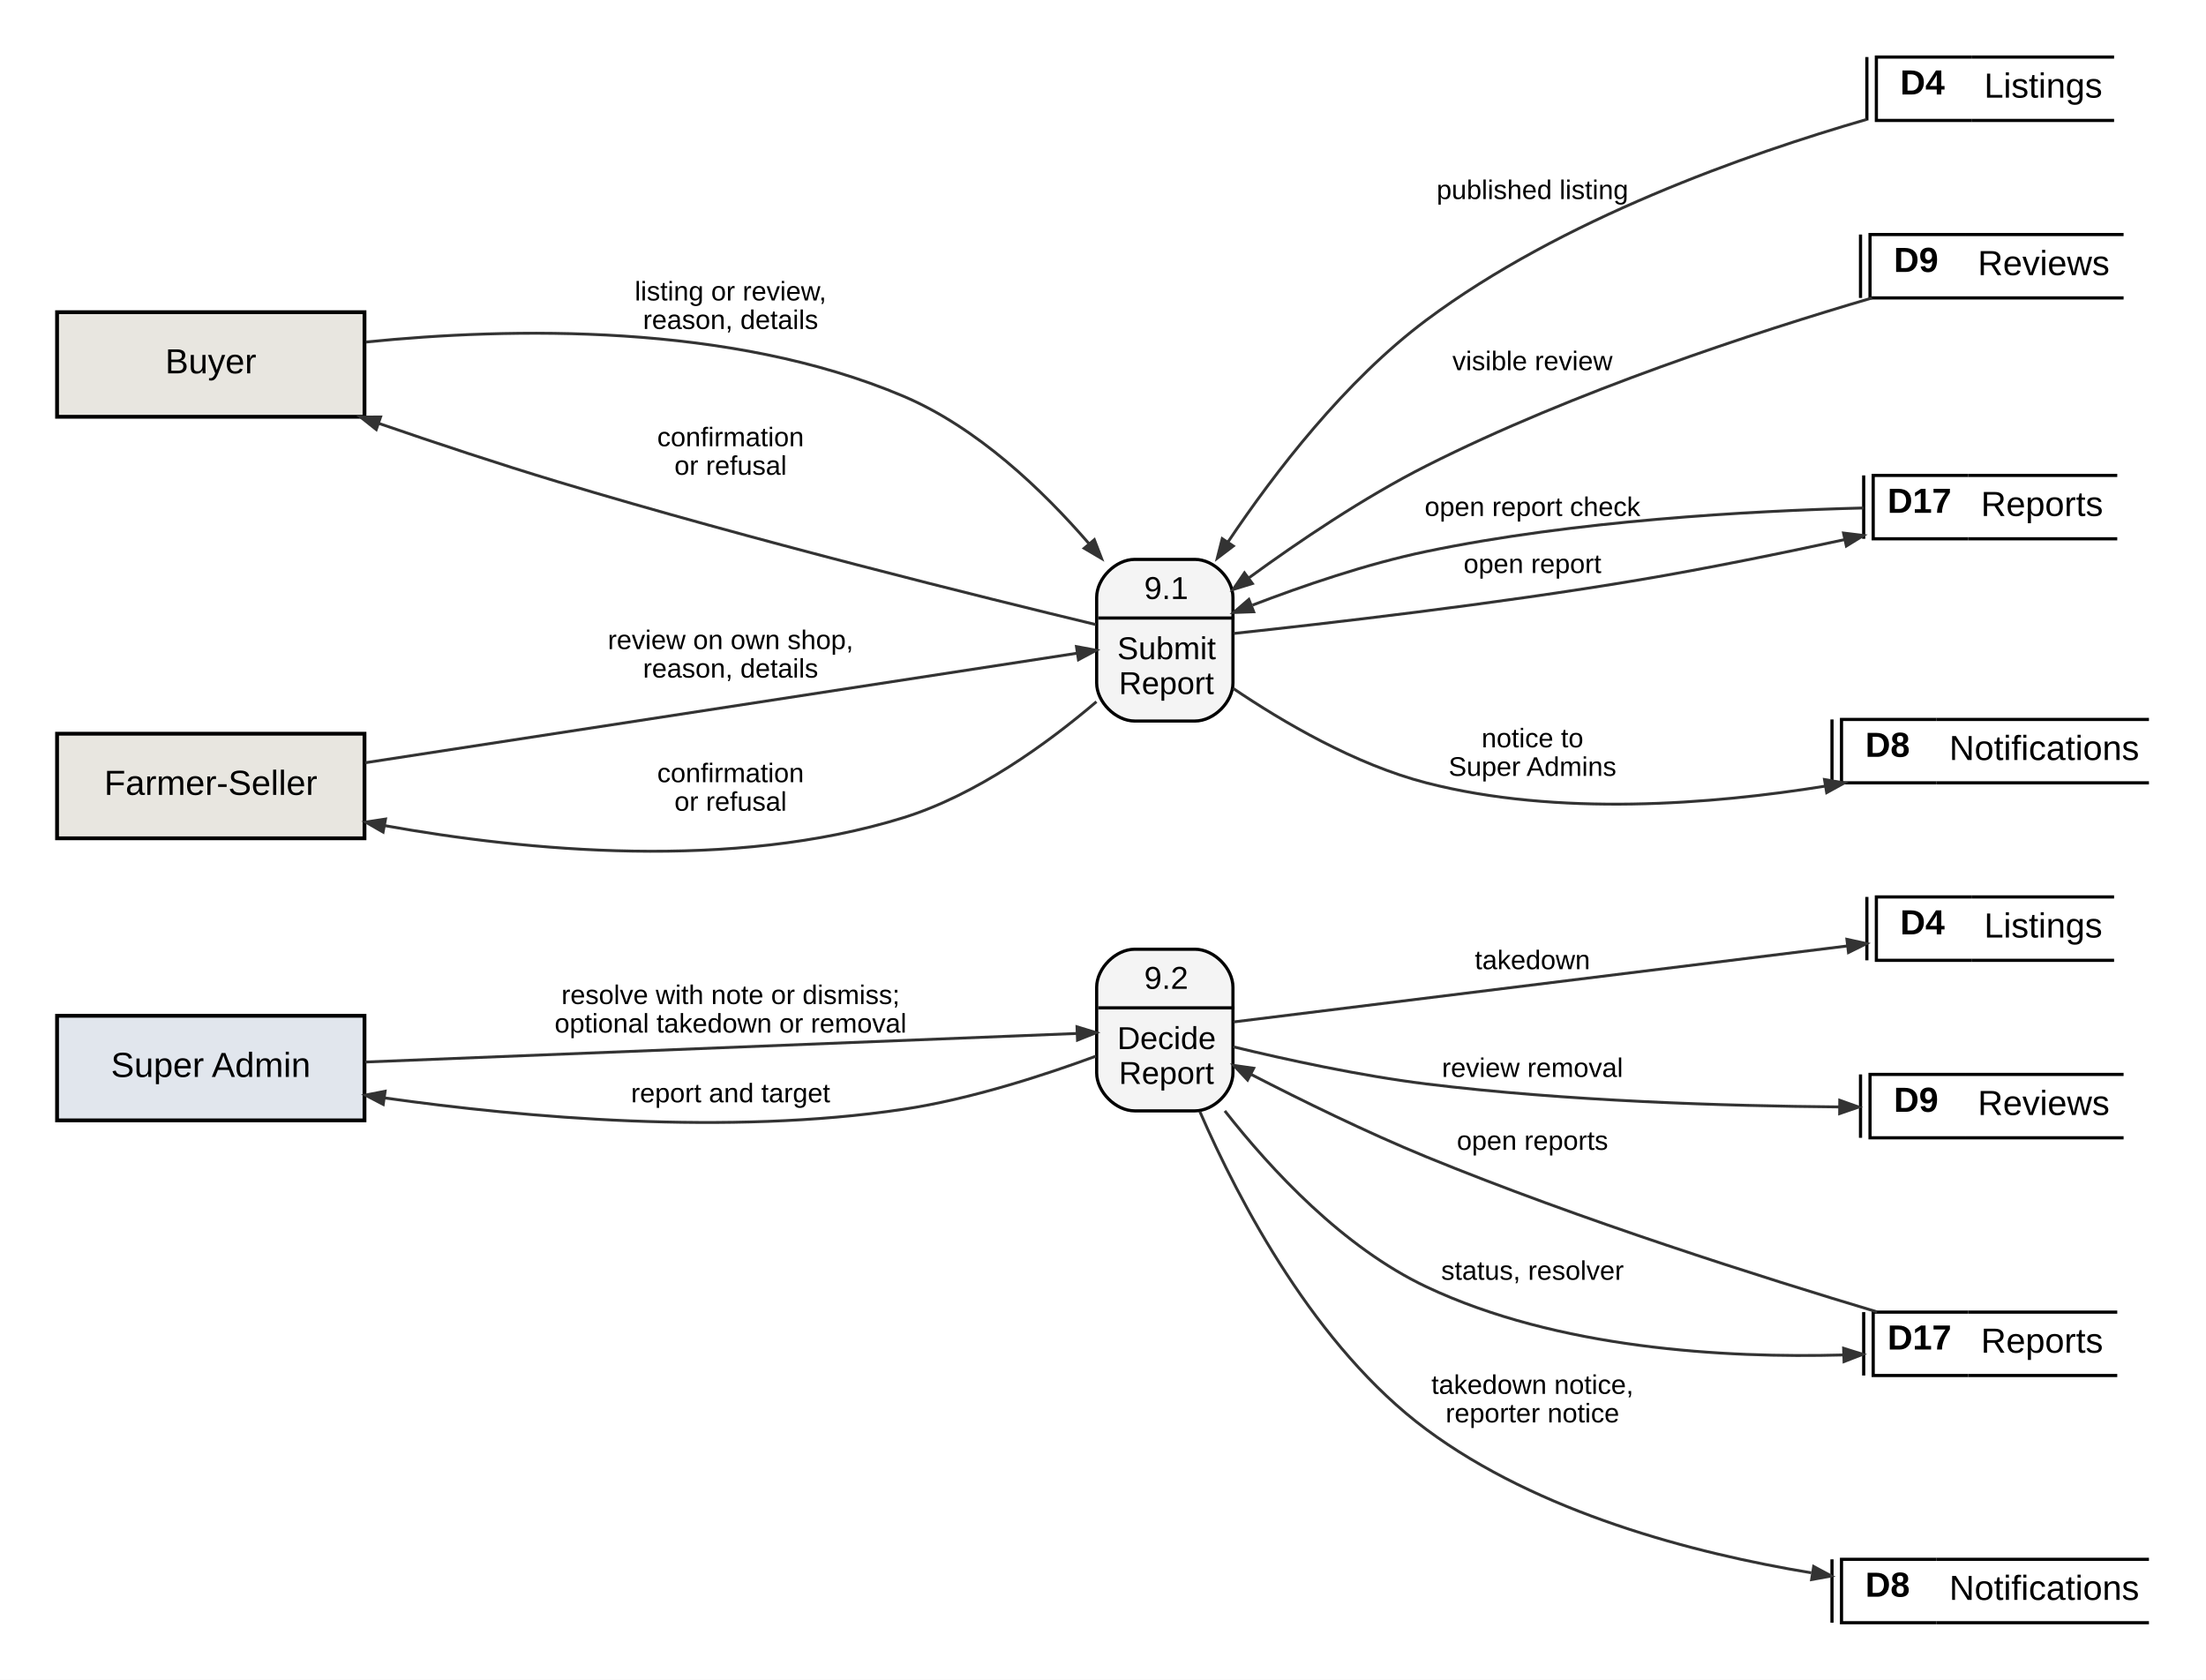
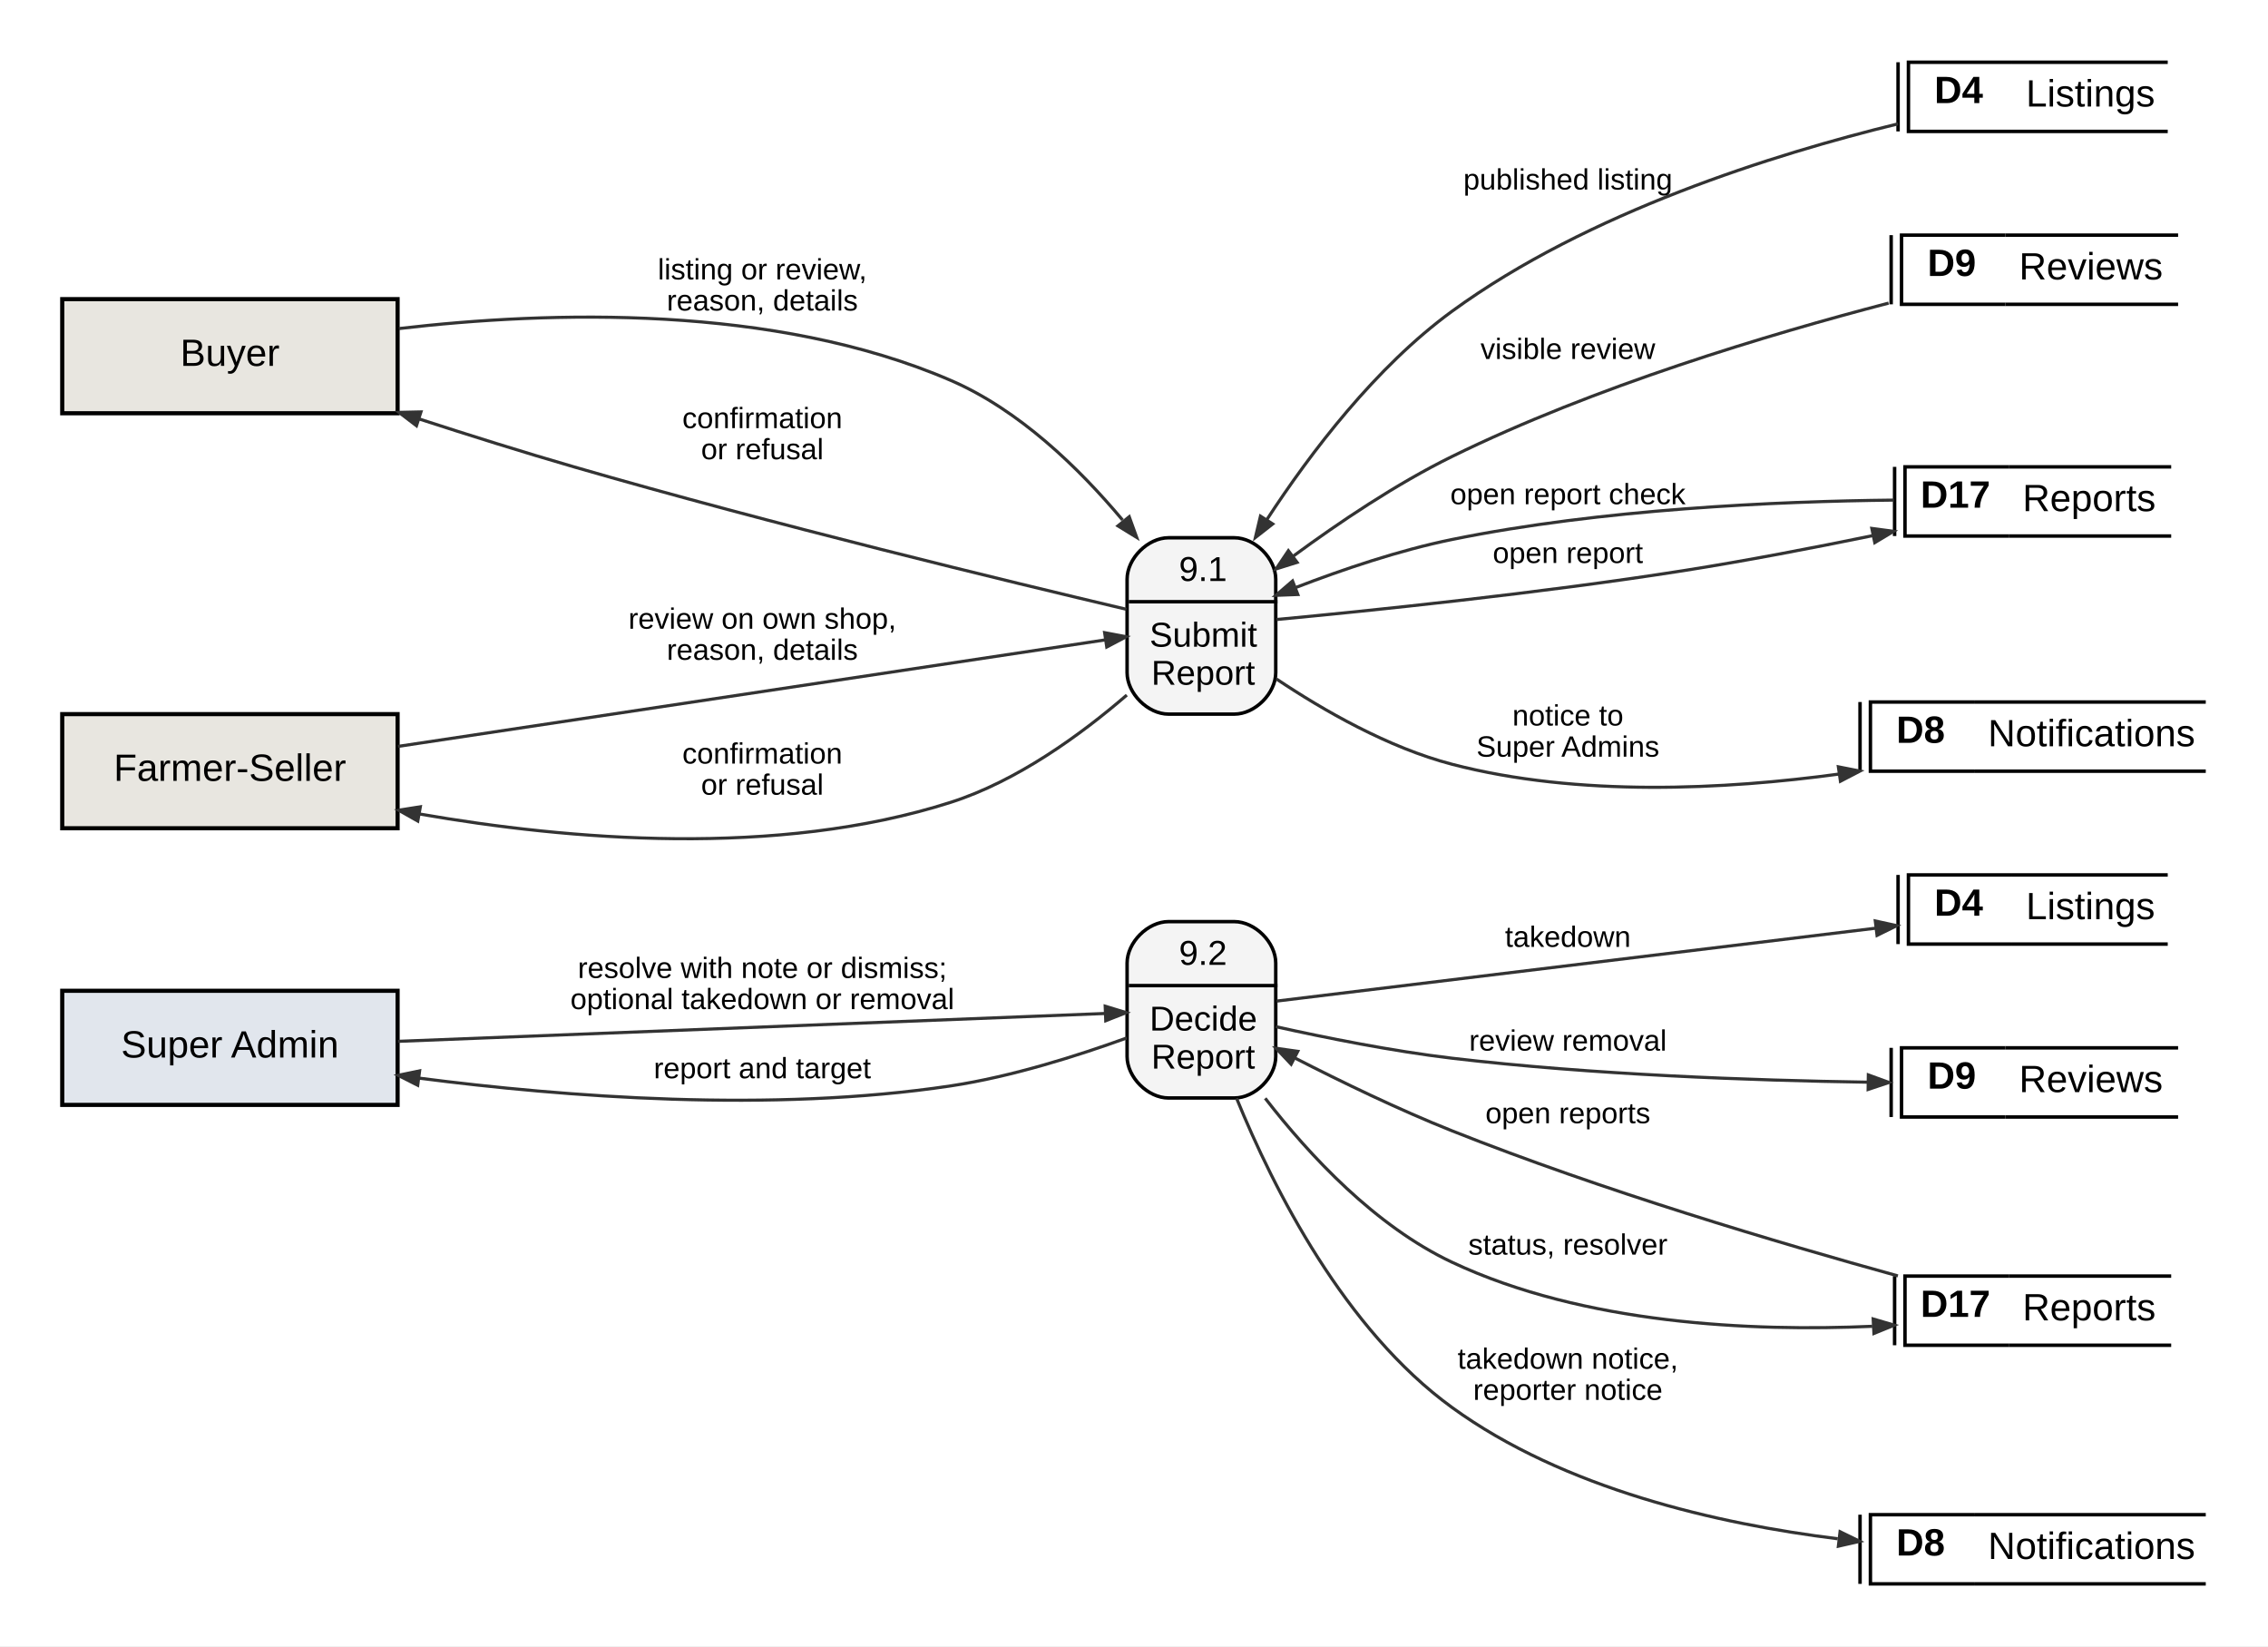
- <svg xmlns="http://www.w3.org/2000/svg" width="696pt" height="530pt" viewBox="0.00 0.00 696.00 530.00">
-   <g id="graph0" class="graph" transform="scale(1 1) rotate(0) translate(18 512)">
-     <polygon fill="white" stroke="transparent" points="-18,18 -18,-512 678,-512 678,18 -18,18" />
+ <svg xmlns="http://www.w3.org/2000/svg" width="656pt" height="476pt" viewBox="0.00 0.00 656.00 476.00">
+   <g id="graph0" class="graph" transform="scale(1 1) rotate(0) translate(18 458)">
+     <polygon fill="white" stroke="transparent" points="-18,18 -18,-458 638,-458 638,18 -18,18" />
    <g id="node1" class="node">
-       <path fill="#f4f4f4" stroke="transparent" d="M340,-284.5C340,-284.5 359,-284.5 359,-284.5 365,-284.5 371,-290.5 371,-296.5 371,-296.5 371,-323.5 371,-323.5 371,-329.5 365,-335.5 359,-335.5 359,-335.5 340,-335.5 340,-335.5 334,-335.5 328,-329.5 328,-323.5 328,-323.5 328,-296.5 328,-296.5 328,-290.5 334,-284.5 340,-284.5" />
-       <text text-anchor="start" x="343" y="-323" font-family="Liberation Sans" font-size="10.00">9.1</text>
-       <text text-anchor="start" x="334.5" y="-304" font-family="Liberation Sans" font-size="10.00">Submit</text>
-       <text text-anchor="start" x="335" y="-293" font-family="Liberation Sans" font-size="10.00">Report</text>
-       <polygon fill="black" stroke="black" points="328.5,-317 328.5,-317 371.5,-317 371.5,-317 328.5,-317" />
-       <path fill="none" stroke="black" d="M340,-284.5C340,-284.5 359,-284.5 359,-284.5 365,-284.5 371,-290.5 371,-296.5 371,-296.5 371,-323.5 371,-323.5 371,-329.5 365,-335.5 359,-335.5 359,-335.5 340,-335.5 340,-335.5 334,-335.5 328,-329.5 328,-323.5 328,-323.5 328,-296.5 328,-296.5 328,-290.5 334,-284.5 340,-284.5" />
+       <path fill="#f4f4f4" stroke="transparent" d="M320,-251.5C320,-251.5 339,-251.5 339,-251.5 345,-251.5 351,-257.5 351,-263.5 351,-263.5 351,-290.5 351,-290.5 351,-296.5 345,-302.5 339,-302.5 339,-302.5 320,-302.5 320,-302.5 314,-302.5 308,-296.5 308,-290.5 308,-290.5 308,-263.5 308,-263.5 308,-257.5 314,-251.5 320,-251.5" />
+       <text text-anchor="start" x="323" y="-290" font-family="Liberation Sans" font-size="10.00">9.1</text>
+       <text text-anchor="start" x="314.5" y="-271" font-family="Liberation Sans" font-size="10.00">Submit</text>
+       <text text-anchor="start" x="315" y="-260" font-family="Liberation Sans" font-size="10.00">Report</text>
+       <polygon fill="black" stroke="black" points="308.5,-284 308.5,-284 351.5,-284 351.5,-284 308.5,-284" />
+       <path fill="none" stroke="black" d="M320,-251.5C320,-251.5 339,-251.5 339,-251.5 345,-251.5 351,-257.5 351,-263.5 351,-263.5 351,-290.5 351,-290.5 351,-296.5 345,-302.5 339,-302.5 339,-302.5 320,-302.5 320,-302.5 314,-302.5 308,-296.5 308,-290.5 308,-290.5 308,-263.5 308,-263.5 308,-257.5 314,-251.5 320,-251.5" />
    </g>
    <g id="node4" class="node">
-       <polyline fill="none" stroke="black" points="571,-494 571,-474 " />
-       <polyline fill="none" stroke="black" points="604,-494 574,-494 574,-474 604,-474 " />
-       <text text-anchor="start" x="581.5" y="-482.2" font-family="Liberation Sans" font-weight="bold" font-size="11.00">D4</text>
-       <polyline fill="none" stroke="black" points="604,-474 649,-474 " />
-       <polyline fill="none" stroke="black" points="649,-494 604,-494 " />
-       <text text-anchor="start" x="608" y="-481.2" font-family="Liberation Sans" font-size="11.00">Listings</text>
+       <polyline fill="none" stroke="black" points="531,-440 531,-420 " />
+       <polyline fill="none" stroke="black" points="564,-440 534,-440 534,-420 564,-420 " />
+       <text text-anchor="start" x="541.5" y="-428.2" font-family="Liberation Sans" font-weight="bold" font-size="11.00">D4</text>
+       <polyline fill="none" stroke="black" points="564,-420 609,-420 " />
+       <polyline fill="none" stroke="black" points="609,-440 564,-440 " />
+       <text text-anchor="start" x="568" y="-427.2" font-family="Liberation Sans" font-size="11.00">Listings</text>
    </g>
    <g id="edge3" class="edge">
-       <path fill="none" stroke="#333333" stroke-width="0.9" d="M369.45,-341.02C384.21,-363.02 406.43,-391.9 432,-411 474.61,-442.83 533.1,-463.38 570.97,-474.33" />
-       <polygon fill="#333333" stroke="#333333" stroke-width="0.9" points="371.11,-339.72 366.05,-335.87 367.61,-342.04 371.11,-339.72" />
-       <text text-anchor="middle" x="465.5" y="-449.2" font-family="Liberation Sans" font-size="8.50">published listing</text>
+       <path fill="none" stroke="#333333" stroke-width="0.9" d="M348.39,-307.69C361.16,-327.27 379.95,-351.91 402,-368 441.23,-396.61 495.15,-413.45 530.99,-422.19" />
+       <polygon fill="#333333" stroke="#333333" stroke-width="0.9" points="350.12,-306.49 345.11,-302.57 346.58,-308.75 350.12,-306.49" />
+       <text text-anchor="middle" x="435.5" y="-403.2" font-family="Liberation Sans" font-size="8.50">published listing</text>
    </g>
    <g id="node5" class="node">
-       <polyline fill="none" stroke="black" points="569,-438 569,-418 " />
-       <polyline fill="none" stroke="black" points="602,-438 572,-438 572,-418 602,-418 " />
-       <text text-anchor="start" x="579.5" y="-426.2" font-family="Liberation Sans" font-weight="bold" font-size="11.00">D9</text>
-       <polyline fill="none" stroke="black" points="602,-418 652,-418 " />
-       <polyline fill="none" stroke="black" points="652,-438 602,-438 " />
-       <text text-anchor="start" x="606" y="-425.2" font-family="Liberation Sans" font-size="11.00">Reviews</text>
+       <polyline fill="none" stroke="black" points="529,-390 529,-370 " />
+       <polyline fill="none" stroke="black" points="562,-390 532,-390 532,-370 562,-370 " />
+       <text text-anchor="start" x="539.5" y="-378.2" font-family="Liberation Sans" font-weight="bold" font-size="11.00">D9</text>
+       <polyline fill="none" stroke="black" points="562,-370 612,-370 " />
+       <polyline fill="none" stroke="black" points="612,-390 562,-390 " />
+       <text text-anchor="start" x="566" y="-377.2" font-family="Liberation Sans" font-size="11.00">Reviews</text>
    </g>
    <g id="edge4" class="edge">
-       <path fill="none" stroke="#333333" stroke-width="0.9" d="M376.13,-329.75C391.69,-341.1 412.29,-355.04 432,-365 478.58,-388.53 536.08,-407.26 572.65,-417.99" />
-       <polygon fill="#333333" stroke="#333333" stroke-width="0.9" points="377.13,-327.88 371.05,-326.01 374.63,-331.26 377.13,-327.88" />
-       <text text-anchor="middle" x="465.5" y="-395.2" font-family="Liberation Sans" font-size="8.50">visible review</text>
+       <path fill="none" stroke="#333333" stroke-width="0.9" d="M356.15,-297.25C369.3,-306.92 385.9,-318.09 402,-326 443.16,-346.23 493.64,-361.33 528.26,-370.35" />
+       <polygon fill="#333333" stroke="#333333" stroke-width="0.9" points="357.17,-295.39 351.1,-293.49 354.65,-298.76 357.17,-295.39" />
+       <text text-anchor="middle" x="435.5" y="-354.2" font-family="Liberation Sans" font-size="8.50">visible review</text>
    </g>
    <g id="node6" class="node">
-       <polyline fill="none" stroke="black" points="570,-362 570,-342 " />
-       <polyline fill="none" stroke="black" points="603,-362 573,-362 573,-342 603,-342 " />
-       <text text-anchor="start" x="577.5" y="-350.2" font-family="Liberation Sans" font-weight="bold" font-size="11.00">D17</text>
-       <polyline fill="none" stroke="black" points="603,-342 650,-342 " />
-       <polyline fill="none" stroke="black" points="650,-362 603,-362 " />
-       <text text-anchor="start" x="607" y="-349.2" font-family="Liberation Sans" font-size="11.00">Reports</text>
+       <polyline fill="none" stroke="black" points="530,-323 530,-303 " />
+       <polyline fill="none" stroke="black" points="563,-323 533,-323 533,-303 563,-303 " />
+       <text text-anchor="start" x="537.5" y="-311.2" font-family="Liberation Sans" font-weight="bold" font-size="11.00">D17</text>
+       <polyline fill="none" stroke="black" points="563,-303 610,-303 " />
+       <polyline fill="none" stroke="black" points="610,-323 563,-323 " />
+       <text text-anchor="start" x="567" y="-310.2" font-family="Liberation Sans" font-size="11.00">Reports</text>
    </g>
    <g id="edge5" class="edge">
-       <path fill="none" stroke="#333333" stroke-width="0.9" d="M377.19,-321.08C392.87,-327.1 413.25,-334.1 432,-338 478.78,-347.72 533.8,-350.8 569.93,-351.72" />
-       <polygon fill="#333333" stroke="#333333" stroke-width="0.9" points="377.55,-318.97 371.2,-318.74 376.02,-322.88 377.55,-318.97" />
-       <text text-anchor="middle" x="465.5" y="-349.2" font-family="Liberation Sans" font-size="8.50">open report check</text>
+       <path fill="none" stroke="#333333" stroke-width="0.9" d="M356.91,-288.16C370.19,-293.27 386.69,-298.88 402,-302 445.13,-310.79 495.7,-313.03 529.8,-313.39" />
+       <polygon fill="#333333" stroke="#333333" stroke-width="0.9" points="357.39,-286.09 351.04,-285.85 355.86,-290 357.39,-286.09" />
+       <text text-anchor="middle" x="435.5" y="-312.2" font-family="Liberation Sans" font-size="8.50">open report check</text>
    </g>
    <g id="edge6" class="edge">
-       <path fill="none" stroke="#333333" stroke-width="0.9" d="M371.24,-312.13C400.01,-315.21 453.63,-321.37 499,-329 520.45,-332.61 544.07,-337.44 563.91,-341.73" />
-       <polygon fill="#333333" stroke="#333333" stroke-width="0.9" points="563.63,-343.82 569.94,-343.05 564.53,-339.72 563.63,-343.82" />
-       <text text-anchor="middle" x="465.5" y="-331.2" font-family="Liberation Sans" font-size="8.50">open report</text>
+       <path fill="none" stroke="#333333" stroke-width="0.9" d="M351.22,-278.86C378.36,-281.41 427.4,-286.45 469,-293 486.91,-295.82 506.5,-299.59 523.55,-303.09" />
+       <polygon fill="#333333" stroke="#333333" stroke-width="0.9" points="523.41,-305.2 529.71,-304.36 524.26,-301.09 523.41,-305.2" />
+       <text text-anchor="middle" x="435.5" y="-295.2" font-family="Liberation Sans" font-size="8.50">open report</text>
    </g>
    <g id="node7" class="node">
-       <polyline fill="none" stroke="black" points="560,-285 560,-265 " />
-       <polyline fill="none" stroke="black" points="593,-285 563,-285 563,-265 593,-265 " />
-       <text text-anchor="start" x="570.5" y="-273.2" font-family="Liberation Sans" font-weight="bold" font-size="11.00">D8</text>
-       <polyline fill="none" stroke="black" points="593,-265 660,-265 " />
-       <polyline fill="none" stroke="black" points="660,-285 593,-285 " />
-       <text text-anchor="start" x="597" y="-272.2" font-family="Liberation Sans" font-size="11.00">Notifications</text>
+       <polyline fill="none" stroke="black" points="520,-255 520,-235 " />
+       <polyline fill="none" stroke="black" points="553,-255 523,-255 523,-235 553,-235 " />
+       <text text-anchor="start" x="530.5" y="-243.2" font-family="Liberation Sans" font-weight="bold" font-size="11.00">D8</text>
+       <polyline fill="none" stroke="black" points="553,-235 620,-235 " />
+       <polyline fill="none" stroke="black" points="620,-255 553,-255 " />
+       <text text-anchor="start" x="557" y="-242.2" font-family="Liberation Sans" font-size="11.00">Notifications</text>
    </g>
    <g id="edge7" class="edge">
-       <path fill="none" stroke="#333333" stroke-width="0.9" d="M371.04,-294.81C386.81,-284.13 409.62,-270.77 432,-265 473.42,-254.33 522.02,-258.19 557.81,-263.95" />
-       <polygon fill="#333333" stroke="#333333" stroke-width="0.9" points="557.62,-266.05 563.89,-264.96 558.32,-261.9 557.62,-266.05" />
-       <text text-anchor="middle" x="465.5" y="-276.2" font-family="Liberation Sans" font-size="8.50">notice to</text>
-       <text text-anchor="middle" x="465.5" y="-267.2" font-family="Liberation Sans" font-size="8.50">Super Admins</text>
+       <path fill="none" stroke="#333333" stroke-width="0.9" d="M351.17,-261.68C364.83,-252.54 383.56,-241.81 402,-237 438.49,-227.49 480.95,-229.69 513.93,-234.17" />
+       <polygon fill="#333333" stroke="#333333" stroke-width="0.9" points="513.73,-236.26 519.97,-235.03 514.33,-232.1 513.73,-236.26" />
+       <text text-anchor="middle" x="435.5" y="-248.2" font-family="Liberation Sans" font-size="8.50">notice to</text>
+       <text text-anchor="middle" x="435.5" y="-239.2" font-family="Liberation Sans" font-size="8.50">Super Admins</text>
    </g>
    <g id="node8" class="node">
-       <path fill="#f4f4f4" stroke="transparent" d="M340,-161.5C340,-161.5 359,-161.5 359,-161.5 365,-161.5 371,-167.5 371,-173.5 371,-173.5 371,-200.5 371,-200.5 371,-206.5 365,-212.5 359,-212.5 359,-212.5 340,-212.5 340,-212.5 334,-212.5 328,-206.5 328,-200.5 328,-200.5 328,-173.5 328,-173.5 328,-167.5 334,-161.5 340,-161.5" />
-       <text text-anchor="start" x="343" y="-200" font-family="Liberation Sans" font-size="10.00">9.2</text>
-       <text text-anchor="start" x="334.5" y="-181" font-family="Liberation Sans" font-size="10.00">Decide</text>
-       <text text-anchor="start" x="335" y="-170" font-family="Liberation Sans" font-size="10.00">Report</text>
-       <polygon fill="black" stroke="black" points="328.5,-194 328.5,-194 371.5,-194 371.5,-194 328.5,-194" />
-       <path fill="none" stroke="black" d="M340,-161.5C340,-161.5 359,-161.5 359,-161.5 365,-161.5 371,-167.5 371,-173.5 371,-173.5 371,-200.5 371,-200.5 371,-206.5 365,-212.5 359,-212.5 359,-212.5 340,-212.5 340,-212.5 334,-212.5 328,-206.5 328,-200.5 328,-200.5 328,-173.5 328,-173.5 328,-167.5 334,-161.5 340,-161.5" />
+       <path fill="#f4f4f4" stroke="transparent" d="M320,-140.5C320,-140.5 339,-140.5 339,-140.5 345,-140.5 351,-146.5 351,-152.5 351,-152.5 351,-179.5 351,-179.5 351,-185.5 345,-191.5 339,-191.5 339,-191.5 320,-191.5 320,-191.5 314,-191.5 308,-185.5 308,-179.5 308,-179.5 308,-152.5 308,-152.5 308,-146.5 314,-140.5 320,-140.5" />
+       <text text-anchor="start" x="323" y="-179" font-family="Liberation Sans" font-size="10.00">9.2</text>
+       <text text-anchor="start" x="314.5" y="-160" font-family="Liberation Sans" font-size="10.00">Decide</text>
+       <text text-anchor="start" x="315" y="-149" font-family="Liberation Sans" font-size="10.00">Report</text>
+       <polygon fill="black" stroke="black" points="308.5,-173 308.5,-173 351.5,-173 351.5,-173 308.5,-173" />
+       <path fill="none" stroke="black" d="M320,-140.5C320,-140.5 339,-140.5 339,-140.5 345,-140.5 351,-146.5 351,-152.5 351,-152.5 351,-179.5 351,-179.5 351,-185.5 345,-191.5 339,-191.5 339,-191.5 320,-191.5 320,-191.5 314,-191.5 308,-185.5 308,-179.5 308,-179.5 308,-152.5 308,-152.5 308,-146.5 314,-140.5 320,-140.5" />
    </g>
    <g id="node2" class="node">
-       <polygon fill="#e8e6e0" stroke="black" stroke-width="1.2" points="97,-413.5 0,-413.5 0,-380.5 97,-380.5 97,-413.5" />
-       <text text-anchor="middle" x="48.5" y="-394.2" font-family="Liberation Sans" font-size="11.00">Buyer</text>
+       <polygon fill="#e8e6e0" stroke="black" stroke-width="1.2" points="97,-371.5 0,-371.5 0,-338.5 97,-338.5 97,-371.5" />
+       <text text-anchor="middle" x="48.5" y="-352.2" font-family="Liberation Sans" font-size="11.00">Buyer</text>
    </g>
    <g id="edge1" class="edge">
-       <path fill="none" stroke="#333333" stroke-width="0.9" d="M97.42,-404.08C142.94,-408.7 212.37,-410.19 267,-387 290.26,-377.13 310.88,-357.47 325.56,-340.49" />
-       <polygon fill="#333333" stroke="#333333" stroke-width="0.9" points="327.27,-341.72 329.55,-335.78 324.07,-339.01 327.27,-341.72" />
-       <text text-anchor="middle" x="212.5" y="-417.2" font-family="Liberation Sans" font-size="8.50">listing or review,</text>
-       <text text-anchor="middle" x="212.5" y="-408.2" font-family="Liberation Sans" font-size="8.50">reason, details</text>
+       <path fill="none" stroke="#333333" stroke-width="0.9" d="M97.38,-362.99C140.88,-368.06 205.88,-370.09 257,-348 276.77,-339.46 294.05,-322.72 306.68,-307.64" />
+       <polygon fill="#333333" stroke="#333333" stroke-width="0.9" points="308.62,-308.58 310.78,-302.6 305.36,-305.93 308.62,-308.58" />
+       <text text-anchor="middle" x="202.5" y="-377.2" font-family="Liberation Sans" font-size="8.50">listing or review,</text>
+       <text text-anchor="middle" x="202.5" y="-368.2" font-family="Liberation Sans" font-size="8.50">reason, details</text>
    </g>
    <g id="edge8" class="edge">
-       <path fill="none" stroke="#333333" stroke-width="0.9" d="M101.66,-378.36C119.45,-372.23 139.51,-365.57 158,-360 219.22,-341.55 292.65,-323.38 327.79,-314.92" />
-       <polygon fill="#333333" stroke="#333333" stroke-width="0.9" points="100.71,-376.47 95.73,-380.42 102.08,-380.44 100.71,-376.47" />
-       <text text-anchor="middle" x="212.5" y="-371.2" font-family="Liberation Sans" font-size="8.50">confirmation</text>
-       <text text-anchor="middle" x="212.5" y="-362.2" font-family="Liberation Sans" font-size="8.50">or refusal</text>
+       <path fill="none" stroke="#333333" stroke-width="0.9" d="M103.11,-336.89C117.62,-332.18 133.36,-327.24 148,-323 205.47,-306.36 274.14,-289.75 307.81,-281.81" />
+       <polygon fill="#333333" stroke="#333333" stroke-width="0.9" points="102.46,-334.89 97.4,-338.75 103.76,-338.89 102.46,-334.89" />
+       <text text-anchor="middle" x="202.5" y="-334.2" font-family="Liberation Sans" font-size="8.50">confirmation</text>
+       <text text-anchor="middle" x="202.5" y="-325.2" font-family="Liberation Sans" font-size="8.50">or refusal</text>
    </g>
    <g id="node3" class="node">
-       <polygon fill="#e8e6e0" stroke="black" stroke-width="1.2" points="97,-280.5 0,-280.5 0,-247.5 97,-247.5 97,-280.5" />
-       <text text-anchor="middle" x="48.5" y="-261.2" font-family="Liberation Sans" font-size="11.00">Farmer-Seller</text>
+       <polygon fill="#e8e6e0" stroke="black" stroke-width="1.2" points="97,-251.5 0,-251.5 0,-218.5 97,-218.5 97,-251.5" />
+       <text text-anchor="middle" x="48.5" y="-232.2" font-family="Liberation Sans" font-size="11.00">Farmer-Seller</text>
    </g>
    <g id="edge2" class="edge">
-       <path fill="none" stroke="#333333" stroke-width="0.9" d="M97.21,-271.34C160.77,-281.12 271.08,-298.09 321.7,-305.88" />
-       <polygon fill="#333333" stroke="#333333" stroke-width="0.9" points="321.62,-307.99 327.86,-306.83 322.25,-303.84 321.62,-307.99" />
-       <text text-anchor="middle" x="212.5" y="-307.2" font-family="Liberation Sans" font-size="8.50">review on own shop,</text>
-       <text text-anchor="middle" x="212.5" y="-298.2" font-family="Liberation Sans" font-size="8.50">reason, details</text>
+       <path fill="none" stroke="#333333" stroke-width="0.9" d="M97.14,-242.17C156.13,-251.05 254.55,-265.87 301.71,-272.97" />
+       <polygon fill="#333333" stroke="#333333" stroke-width="0.9" points="301.5,-275.06 307.75,-273.88 302.12,-270.91 301.5,-275.06" />
+       <text text-anchor="middle" x="202.5" y="-276.2" font-family="Liberation Sans" font-size="8.50">review on own shop,</text>
+       <text text-anchor="middle" x="202.5" y="-267.2" font-family="Liberation Sans" font-size="8.50">reason, details</text>
    </g>
    <g id="edge9" class="edge">
-       <path fill="none" stroke="#333333" stroke-width="0.9" d="M103.27,-251.52C148.1,-243.45 213.1,-237.27 267,-254 290.12,-261.18 312.49,-277.44 327.93,-290.6" />
-       <polygon fill="#333333" stroke="#333333" stroke-width="0.9" points="102.87,-249.45 97.36,-252.61 103.64,-253.58 102.87,-249.45" />
-       <text text-anchor="middle" x="212.5" y="-265.2" font-family="Liberation Sans" font-size="8.50">confirmation</text>
-       <text text-anchor="middle" x="212.5" y="-256.2" font-family="Liberation Sans" font-size="8.50">or refusal</text>
+       <path fill="none" stroke="#333333" stroke-width="0.9" d="M103.47,-222.6C146.17,-215.16 206.76,-209.92 257,-226 276.17,-232.14 294.58,-245.5 307.92,-257.01" />
+       <polygon fill="#333333" stroke="#333333" stroke-width="0.9" points="102.84,-220.58 97.3,-223.71 103.58,-224.71 102.84,-220.58" />
+       <text text-anchor="middle" x="202.5" y="-237.2" font-family="Liberation Sans" font-size="8.50">confirmation</text>
+       <text text-anchor="middle" x="202.5" y="-228.2" font-family="Liberation Sans" font-size="8.50">or refusal</text>
    </g>
    <g id="node9" class="node">
-       <polyline fill="none" stroke="black" points="571,-229 571,-209 " />
-       <polyline fill="none" stroke="black" points="604,-229 574,-229 574,-209 604,-209 " />
-       <text text-anchor="start" x="581.5" y="-217.2" font-family="Liberation Sans" font-weight="bold" font-size="11.00">D4</text>
-       <polyline fill="none" stroke="black" points="604,-209 649,-209 " />
-       <polyline fill="none" stroke="black" points="649,-229 604,-229 " />
-       <text text-anchor="start" x="608" y="-216.2" font-family="Liberation Sans" font-size="11.00">Listings</text>
+       <polyline fill="none" stroke="black" points="531,-205 531,-185 " />
+       <polyline fill="none" stroke="black" points="564,-205 534,-205 534,-185 564,-185 " />
+       <text text-anchor="start" x="541.5" y="-193.2" font-family="Liberation Sans" font-weight="bold" font-size="11.00">D4</text>
+       <polyline fill="none" stroke="black" points="564,-185 609,-185 " />
+       <polyline fill="none" stroke="black" points="609,-205 564,-205 " />
+       <text text-anchor="start" x="568" y="-192.2" font-family="Liberation Sans" font-size="11.00">Listings</text>
    </g>
    <g id="edge14" class="edge">
-       <path fill="none" stroke="#333333" stroke-width="0.9" d="M371.22,-189.56C413.06,-194.74 508.47,-206.56 564.89,-213.54" />
-       <polygon fill="#333333" stroke="#333333" stroke-width="0.9" points="564.69,-215.63 570.9,-214.28 565.2,-211.46 564.69,-215.63" />
-       <text text-anchor="middle" x="465.5" y="-206.2" font-family="Liberation Sans" font-size="8.50">takedown</text>
+       <path fill="none" stroke="#333333" stroke-width="0.9" d="M351.25,-168.52C389.69,-173.2 472.77,-183.3 524.47,-189.59" />
+       <polygon fill="#333333" stroke="#333333" stroke-width="0.9" points="524.41,-191.69 530.62,-190.33 524.92,-187.52 524.41,-191.69" />
+       <text text-anchor="middle" x="435.5" y="-184.2" font-family="Liberation Sans" font-size="8.50">takedown</text>
    </g>
    <g id="node10" class="node">
-       <polyline fill="none" stroke="black" points="569,-173 569,-153 " />
-       <polyline fill="none" stroke="black" points="602,-173 572,-173 572,-153 602,-153 " />
-       <text text-anchor="start" x="579.5" y="-161.2" font-family="Liberation Sans" font-weight="bold" font-size="11.00">D9</text>
-       <polyline fill="none" stroke="black" points="602,-153 652,-153 " />
-       <polyline fill="none" stroke="black" points="652,-173 602,-173 " />
-       <text text-anchor="start" x="606" y="-160.2" font-family="Liberation Sans" font-size="11.00">Reviews</text>
+       <polyline fill="none" stroke="black" points="529,-155 529,-135 " />
+       <polyline fill="none" stroke="black" points="562,-155 532,-155 532,-135 562,-135 " />
+       <text text-anchor="start" x="539.5" y="-143.2" font-family="Liberation Sans" font-weight="bold" font-size="11.00">D9</text>
+       <polyline fill="none" stroke="black" points="562,-135 612,-135 " />
+       <polyline fill="none" stroke="black" points="612,-155 562,-155 " />
+       <text text-anchor="start" x="566" y="-142.2" font-family="Liberation Sans" font-size="11.00">Reviews</text>
    </g>
    <g id="edge15" class="edge">
-       <path fill="none" stroke="#333333" stroke-width="0.9" d="M371.11,-181.71C387.49,-177.75 411.06,-172.58 432,-170 476,-164.58 526.57,-163.04 562.36,-162.74" />
-       <polygon fill="#333333" stroke="#333333" stroke-width="0.9" points="562.44,-164.84 568.42,-162.7 562.41,-160.64 562.44,-164.84" />
-       <text text-anchor="middle" x="465.5" y="-172.2" font-family="Liberation Sans" font-size="8.50">review removal</text>
+       <path fill="none" stroke="#333333" stroke-width="0.9" d="M351.02,-161.12C365.24,-157.96 384.67,-154.05 402,-152 442.42,-147.22 488.69,-145.58 522.25,-145.07" />
+       <polygon fill="#333333" stroke="#333333" stroke-width="0.9" points="522.4,-147.17 528.37,-144.99 522.34,-142.97 522.4,-147.17" />
+       <text text-anchor="middle" x="435.5" y="-154.2" font-family="Liberation Sans" font-size="8.50">review removal</text>
    </g>
    <g id="node11" class="node">
-       <polyline fill="none" stroke="black" points="570,-98 570,-78 " />
-       <polyline fill="none" stroke="black" points="603,-98 573,-98 573,-78 603,-78 " />
-       <text text-anchor="start" x="577.5" y="-86.2" font-family="Liberation Sans" font-weight="bold" font-size="11.00">D17</text>
-       <polyline fill="none" stroke="black" points="603,-78 650,-78 " />
-       <polyline fill="none" stroke="black" points="650,-98 603,-98 " />
-       <text text-anchor="start" x="607" y="-85.2" font-family="Liberation Sans" font-size="11.00">Reports</text>
+       <polyline fill="none" stroke="black" points="530,-89 530,-69 " />
+       <polyline fill="none" stroke="black" points="563,-89 533,-89 533,-69 563,-69 " />
+       <text text-anchor="start" x="537.5" y="-77.2" font-family="Liberation Sans" font-weight="bold" font-size="11.00">D17</text>
+       <polyline fill="none" stroke="black" points="563,-69 610,-69 " />
+       <polyline fill="none" stroke="black" points="610,-89 563,-89 " />
+       <text text-anchor="start" x="567" y="-76.2" font-family="Liberation Sans" font-size="11.00">Reports</text>
    </g>
    <g id="edge10" class="edge">
-       <path fill="none" stroke="#333333" stroke-width="0.9" d="M376.83,-172.95C392.59,-164.83 413.17,-154.72 432,-147 480.4,-127.16 538.18,-108.87 574.24,-98.07" />
-       <polygon fill="#333333" stroke="#333333" stroke-width="0.9" points="375.61,-171.22 371.25,-175.85 377.55,-174.95 375.61,-171.22" />
-       <text text-anchor="middle" x="465.5" y="-149.2" font-family="Liberation Sans" font-size="8.50">open reports</text>
+       <path fill="none" stroke="#333333" stroke-width="0.9" d="M356.59,-152.03C369.95,-145.19 386.61,-137.12 402,-131 445.31,-113.77 496.73,-98.51 530.95,-89.05" />
+       <polygon fill="#333333" stroke="#333333" stroke-width="0.9" points="355.45,-150.26 351.08,-154.88 357.37,-153.99 355.45,-150.26" />
+       <text text-anchor="middle" x="435.5" y="-133.2" font-family="Liberation Sans" font-size="8.50">open reports</text>
    </g>
    <g id="edge13" class="edge">
-       <path fill="none" stroke="#333333" stroke-width="0.9" d="M368.43,-161.5C383.18,-142.71 405.85,-118.37 432,-106 473.44,-86.4 526.32,-83.47 563.45,-84.48" />
-       <polygon fill="#333333" stroke="#333333" stroke-width="0.9" points="563.66,-86.59 569.73,-84.69 563.8,-82.39 563.66,-86.59" />
-       <text text-anchor="middle" x="465.5" y="-108.2" font-family="Liberation Sans" font-size="8.50">status, resolver</text>
+       <path fill="none" stroke="#333333" stroke-width="0.9" d="M347.95,-140.41C360.8,-123.82 379.85,-103.42 402,-93 440.17,-75.04 488.66,-72.94 523.55,-74.48" />
+       <polygon fill="#333333" stroke="#333333" stroke-width="0.9" points="523.8,-76.6 529.9,-74.81 524.02,-72.41 523.8,-76.6" />
+       <text text-anchor="middle" x="435.5" y="-95.2" font-family="Liberation Sans" font-size="8.50">status, resolver</text>
    </g>
    <g id="node12" class="node">
-       <polyline fill="none" stroke="black" points="560,-20 560,0 " />
-       <polyline fill="none" stroke="black" points="593,-20 563,-20 563,0 593,0 " />
-       <text text-anchor="start" x="570.5" y="-8.2" font-family="Liberation Sans" font-weight="bold" font-size="11.00">D8</text>
-       <polyline fill="none" stroke="black" points="593,0 660,0 " />
-       <polyline fill="none" stroke="black" points="660,-20 593,-20 " />
-       <text text-anchor="start" x="597" y="-7.2" font-family="Liberation Sans" font-size="11.00">Notifications</text>
+       <polyline fill="none" stroke="black" points="520,-20 520,0 " />
+       <polyline fill="none" stroke="black" points="553,-20 523,-20 523,0 553,0 " />
+       <text text-anchor="start" x="530.5" y="-8.2" font-family="Liberation Sans" font-weight="bold" font-size="11.00">D8</text>
+       <polyline fill="none" stroke="black" points="553,0 620,0 " />
+       <polyline fill="none" stroke="black" points="620,-20 553,-20 " />
+       <text text-anchor="start" x="557" y="-7.2" font-family="Liberation Sans" font-size="11.00">Notifications</text>
    </g>
    <g id="edge16" class="edge">
-       <path fill="none" stroke="#333333" stroke-width="0.9" d="M360.54,-161.31C373.03,-132.65 397.07,-86.93 432,-61 467.44,-34.69 516.11,-21.93 553.45,-15.75" />
-       <polygon fill="#333333" stroke="#333333" stroke-width="0.9" points="554.21,-17.75 559.81,-14.74 553.56,-13.61 554.21,-17.75" />
-       <text text-anchor="middle" x="465.5" y="-72.2" font-family="Liberation Sans" font-size="8.50">takedown notice,</text>
-       <text text-anchor="middle" x="465.5" y="-63.2" font-family="Liberation Sans" font-size="8.50">reporter notice</text>
+       <path fill="none" stroke="#333333" stroke-width="0.9" d="M339.67,-140.41C350.48,-113.97 370.98,-73.5 402,-51 434.42,-27.48 478.72,-17.35 513.55,-13.04" />
+       <polygon fill="#333333" stroke="#333333" stroke-width="0.9" points="514.22,-15.08 519.93,-12.3 513.73,-10.9 514.22,-15.08" />
+       <text text-anchor="middle" x="435.5" y="-62.2" font-family="Liberation Sans" font-size="8.50">takedown notice,</text>
+       <text text-anchor="middle" x="435.5" y="-53.2" font-family="Liberation Sans" font-size="8.50">reporter notice</text>
    </g>
    <g id="node13" class="node">
-       <polygon fill="#e1e6ed" stroke="black" stroke-width="1.2" points="97,-191.5 0,-191.5 0,-158.5 97,-158.5 97,-191.5" />
-       <text text-anchor="middle" x="48.5" y="-172.2" font-family="Liberation Sans" font-size="11.00">Super Admin</text>
+       <polygon fill="#e1e6ed" stroke="black" stroke-width="1.2" points="97,-171.5 0,-171.5 0,-138.5 97,-138.5 97,-171.5" />
+       <text text-anchor="middle" x="48.5" y="-152.2" font-family="Liberation Sans" font-size="11.00">Super Admin</text>
    </g>
    <g id="edge11" class="edge">
-       <path fill="none" stroke="#333333" stroke-width="0.9" d="M97.21,-176.91C160.77,-179.47 271.08,-183.89 321.7,-185.92" />
-       <polygon fill="#333333" stroke="#333333" stroke-width="0.9" points="321.79,-188.03 327.86,-186.17 321.95,-183.83 321.79,-188.03" />
-       <text text-anchor="middle" x="212.5" y="-195.2" font-family="Liberation Sans" font-size="8.50">resolve with note or dismiss;</text>
-       <text text-anchor="middle" x="212.5" y="-186.2" font-family="Liberation Sans" font-size="8.50">optional takedown or removal</text>
+       <path fill="none" stroke="#333333" stroke-width="0.9" d="M97.14,-156.88C156.13,-159.2 254.55,-163.08 301.71,-164.94" />
+       <polygon fill="#333333" stroke="#333333" stroke-width="0.9" points="301.67,-167.04 307.75,-165.18 301.83,-162.85 301.67,-167.04" />
+       <text text-anchor="middle" x="202.5" y="-175.2" font-family="Liberation Sans" font-size="8.50">resolve with note or dismiss;</text>
+       <text text-anchor="middle" x="202.5" y="-166.2" font-family="Liberation Sans" font-size="8.50">optional takedown or removal</text>
    </g>
    <g id="edge12" class="edge">
-       <path fill="none" stroke="#333333" stroke-width="0.9" d="M103.37,-165.58C147.56,-159.34 211.62,-153.7 267,-162 288.22,-165.18 311.55,-172.78 327.79,-178.77" />
-       <polygon fill="#333333" stroke="#333333" stroke-width="0.9" points="102.91,-163.53 97.27,-166.47 103.51,-167.69 102.91,-163.53" />
-       <text text-anchor="middle" x="212.5" y="-164.2" font-family="Liberation Sans" font-size="8.50">report and target</text>
+       <path fill="none" stroke="#333333" stroke-width="0.9" d="M103.22,-146.24C145.28,-140.81 205.15,-136.2 257,-144 274.6,-146.65 293.83,-152.76 307.92,-157.87" />
+       <polygon fill="#333333" stroke="#333333" stroke-width="0.9" points="102.82,-144.18 97.15,-147.05 103.37,-148.34 102.82,-144.18" />
+       <text text-anchor="middle" x="202.5" y="-146.2" font-family="Liberation Sans" font-size="8.50">report and target</text>
    </g>
  </g>
</svg>
